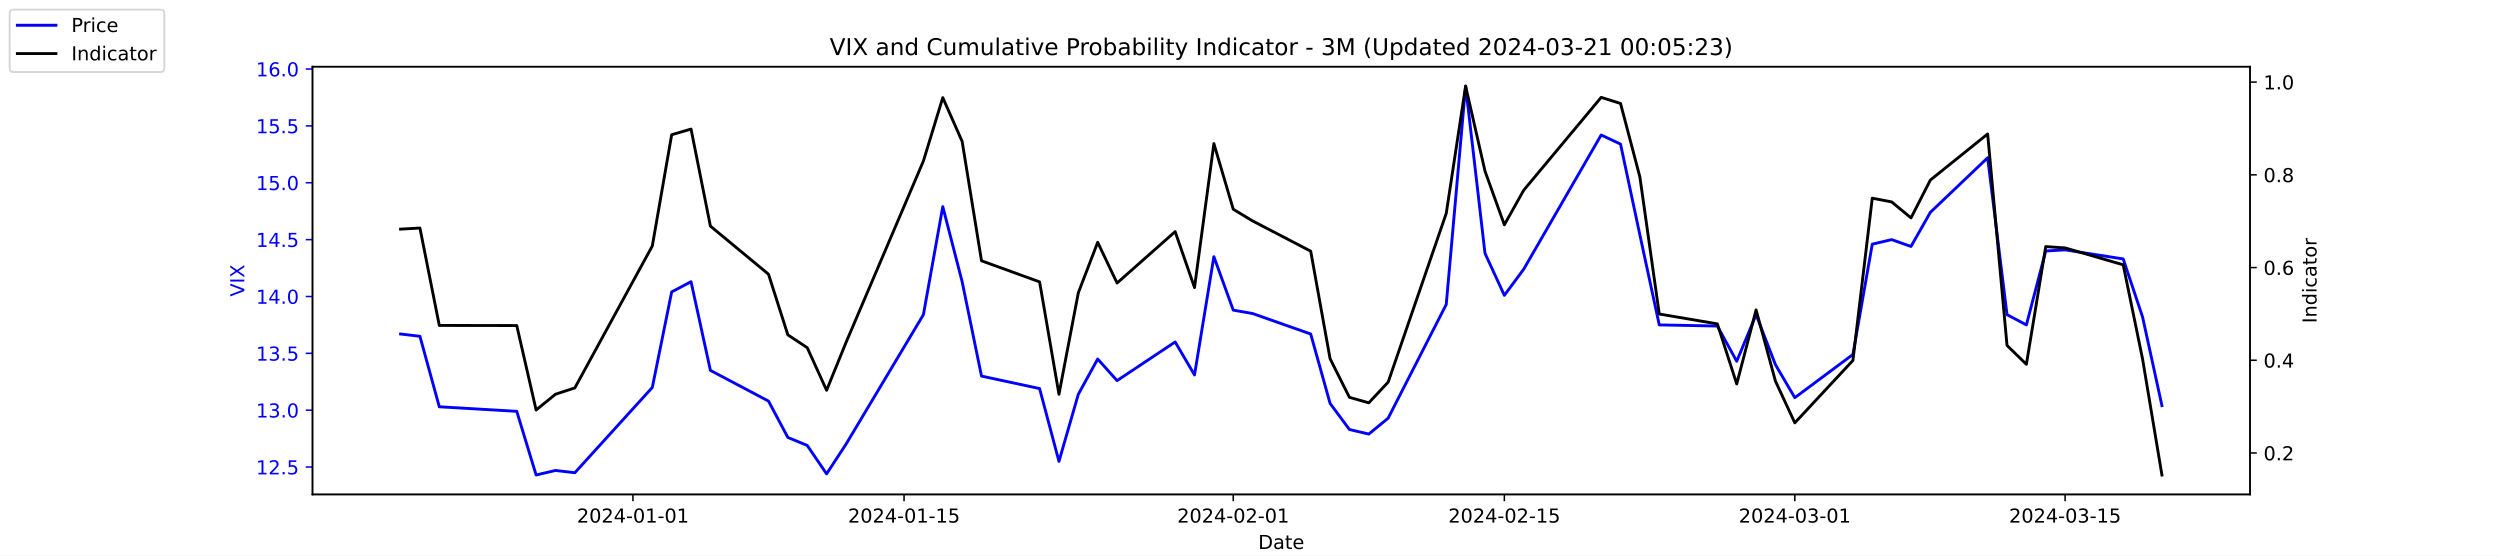
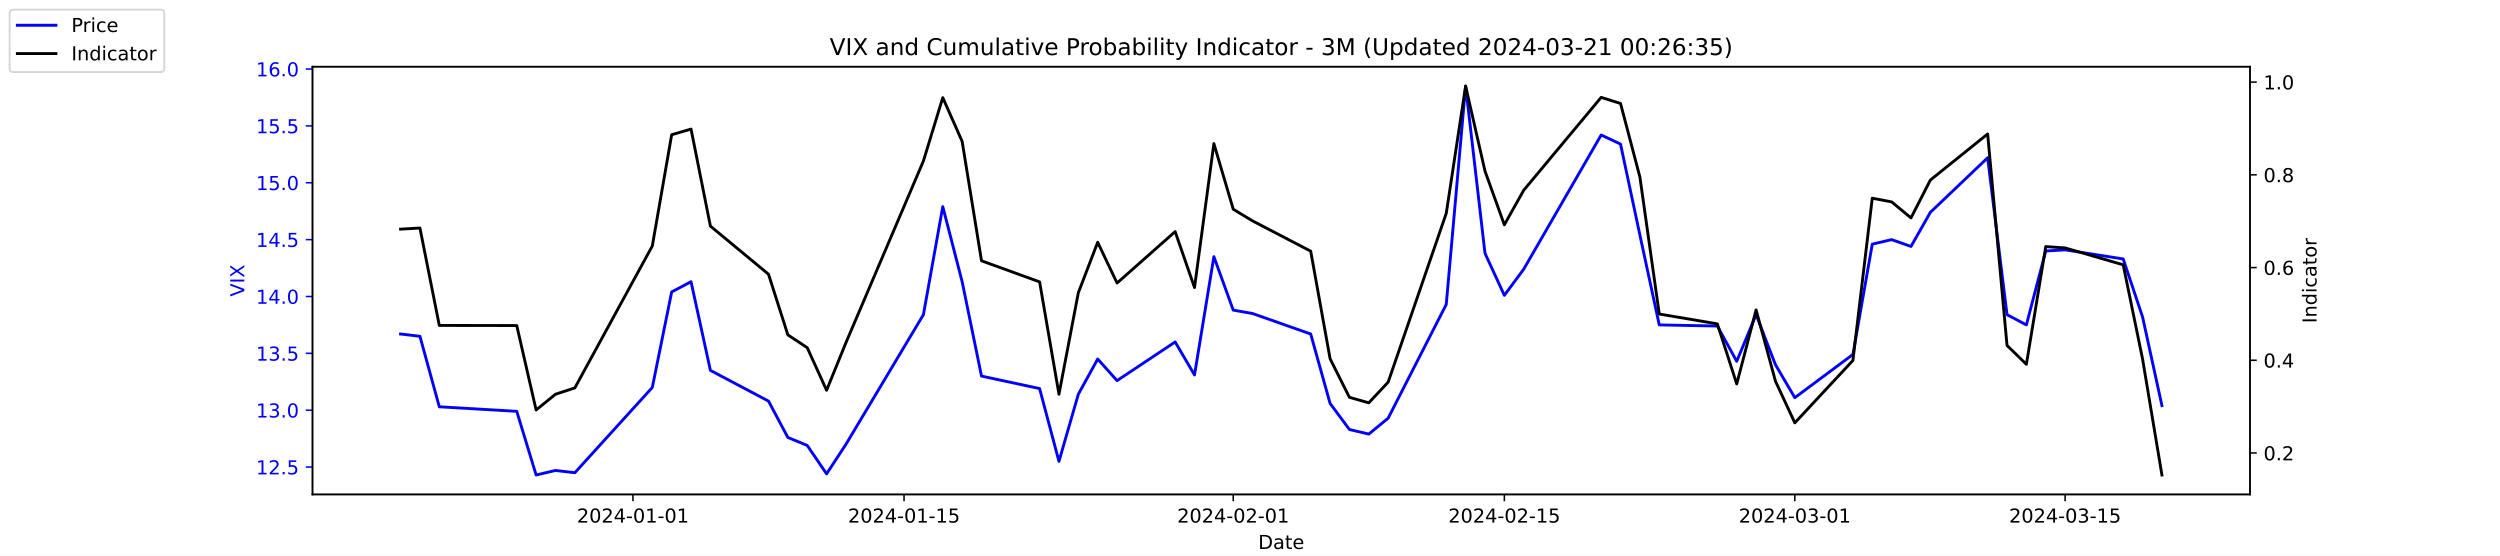
<svg xmlns="http://www.w3.org/2000/svg" xmlns:xlink="http://www.w3.org/1999/xlink" width="1296pt" height="288pt" viewBox="0 0 1296 288" version="1.1">
  <defs>
    <style type="text/css">*{stroke-linejoin: round; stroke-linecap: butt}</style>
  </defs>
  <g id="figure_1">
    <g id="patch_1">
      <path d="M 0 288  L 1296 288  L 1296 0  L 0 0  z " style="fill: #ffffff" />
    </g>
    <g id="axes_1">
      <g id="patch_2">
        <path d="M 162 256.32  L 1166.4 256.32  L 1166.4 34.56  L 162 34.56  z " style="fill: #ffffff" />
      </g>
      <g id="matplotlib.axis_1">
        <g id="xtick_1">
          <g id="line2d_1">
            <defs>
-               <path id="macb2a5cc80" d="M 0 0  L 0 3.5  " style="stroke: #000000; stroke-width: 0.8" />
+               <path id="m74425635a1" d="M 0 0  L 0 3.5  " style="stroke: #000000; stroke-width: 0.8" />
            </defs>
            <g>
-               <use xlink:href="#macb2a5cc80" x="328.117" y="256.32" style="stroke: #000000; stroke-width: 0.8" />
+               <use xlink:href="#m74425635a1" x="328.117" y="256.32" style="stroke: #000000; stroke-width: 0.8" />
            </g>
          </g>
          <g id="text_1">
            <g transform="translate(299.0595 270.9184) scale(0.1 -0.1)">
              <defs>
                <path id="DejaVuSans-32" d="M 1228 531  L 3431 531  L 3431 0  L 469 0  L 469 531  Q 828 903 1448 1529  Q 2069 2156 2228 2338  Q 2531 2678 2651 2914  Q 2772 3150 2772 3378  Q 2772 3750 2511 3984  Q 2250 4219 1831 4219  Q 1534 4219 1204 4116  Q 875 4013 500 3803  L 500 4441  Q 881 4594 1212 4672  Q 1544 4750 1819 4750  Q 2544 4750 2975 4387  Q 3406 4025 3406 3419  Q 3406 3131 3298 2873  Q 3191 2616 2906 2266  Q 2828 2175 2409 1742  Q 1991 1309 1228 531  z " transform="scale(0.015625)" />
                <path id="DejaVuSans-30" d="M 2034 4250  Q 1547 4250 1301 3770  Q 1056 3291 1056 2328  Q 1056 1369 1301 889  Q 1547 409 2034 409  Q 2525 409 2770 889  Q 3016 1369 3016 2328  Q 3016 3291 2770 3770  Q 2525 4250 2034 4250  z M 2034 4750  Q 2819 4750 3233 4129  Q 3647 3509 3647 2328  Q 3647 1150 3233 529  Q 2819 -91 2034 -91  Q 1250 -91 836 529  Q 422 1150 422 2328  Q 422 3509 836 4129  Q 1250 4750 2034 4750  z " transform="scale(0.015625)" />
                <path id="DejaVuSans-34" d="M 2419 4116  L 825 1625  L 2419 1625  L 2419 4116  z M 2253 4666  L 3047 4666  L 3047 1625  L 3713 1625  L 3713 1100  L 3047 1100  L 3047 0  L 2419 0  L 2419 1100  L 313 1100  L 313 1709  L 2253 4666  z " transform="scale(0.015625)" />
                <path id="DejaVuSans-2d" d="M 313 2009  L 1997 2009  L 1997 1497  L 313 1497  L 313 2009  z " transform="scale(0.015625)" />
                <path id="DejaVuSans-31" d="M 794 531  L 1825 531  L 1825 4091  L 703 3866  L 703 4441  L 1819 4666  L 2450 4666  L 2450 531  L 3481 531  L 3481 0  L 794 0  L 794 531  z " transform="scale(0.015625)" />
              </defs>
              <use xlink:href="#DejaVuSans-32" />
              <use xlink:href="#DejaVuSans-30" x="63.623" />
              <use xlink:href="#DejaVuSans-32" x="127.246" />
              <use xlink:href="#DejaVuSans-34" x="190.869" />
              <use xlink:href="#DejaVuSans-2d" x="254.492" />
              <use xlink:href="#DejaVuSans-30" x="290.576" />
              <use xlink:href="#DejaVuSans-31" x="354.199" />
              <use xlink:href="#DejaVuSans-2d" x="417.822" />
              <use xlink:href="#DejaVuSans-30" x="453.906" />
              <use xlink:href="#DejaVuSans-31" x="517.529" />
            </g>
          </g>
        </g>
        <g id="xtick_2">
          <g id="line2d_2">
            <g>
-               <use xlink:href="#macb2a5cc80" x="468.657" y="256.32" style="stroke: #000000; stroke-width: 0.8" />
+               <use xlink:href="#m74425635a1" x="468.657" y="256.32" style="stroke: #000000; stroke-width: 0.8" />
            </g>
          </g>
          <g id="text_2">
            <g transform="translate(439.5994 270.9184) scale(0.1 -0.1)">
              <defs>
                <path id="DejaVuSans-35" d="M 691 4666  L 3169 4666  L 3169 4134  L 1269 4134  L 1269 2991  Q 1406 3038 1543 3061  Q 1681 3084 1819 3084  Q 2600 3084 3056 2656  Q 3513 2228 3513 1497  Q 3513 744 3044 326  Q 2575 -91 1722 -91  Q 1428 -91 1123 -41  Q 819 9 494 109  L 494 744  Q 775 591 1075 516  Q 1375 441 1709 441  Q 2250 441 2565 725  Q 2881 1009 2881 1497  Q 2881 1984 2565 2268  Q 2250 2553 1709 2553  Q 1456 2553 1204 2497  Q 953 2441 691 2322  L 691 4666  z " transform="scale(0.015625)" />
              </defs>
              <use xlink:href="#DejaVuSans-32" />
              <use xlink:href="#DejaVuSans-30" x="63.623" />
              <use xlink:href="#DejaVuSans-32" x="127.246" />
              <use xlink:href="#DejaVuSans-34" x="190.869" />
              <use xlink:href="#DejaVuSans-2d" x="254.492" />
              <use xlink:href="#DejaVuSans-30" x="290.576" />
              <use xlink:href="#DejaVuSans-31" x="354.199" />
              <use xlink:href="#DejaVuSans-2d" x="417.822" />
              <use xlink:href="#DejaVuSans-31" x="453.906" />
              <use xlink:href="#DejaVuSans-35" x="517.529" />
            </g>
          </g>
        </g>
        <g id="xtick_3">
          <g id="line2d_3">
            <g>
-               <use xlink:href="#macb2a5cc80" x="639.313" y="256.32" style="stroke: #000000; stroke-width: 0.8" />
+               <use xlink:href="#m74425635a1" x="639.313" y="256.32" style="stroke: #000000; stroke-width: 0.8" />
            </g>
          </g>
          <g id="text_3">
            <g transform="translate(610.2549 270.9184) scale(0.1 -0.1)">
              <use xlink:href="#DejaVuSans-32" />
              <use xlink:href="#DejaVuSans-30" x="63.623" />
              <use xlink:href="#DejaVuSans-32" x="127.246" />
              <use xlink:href="#DejaVuSans-34" x="190.869" />
              <use xlink:href="#DejaVuSans-2d" x="254.492" />
              <use xlink:href="#DejaVuSans-30" x="290.576" />
              <use xlink:href="#DejaVuSans-32" x="354.199" />
              <use xlink:href="#DejaVuSans-2d" x="417.822" />
              <use xlink:href="#DejaVuSans-30" x="453.906" />
              <use xlink:href="#DejaVuSans-31" x="517.529" />
            </g>
          </g>
        </g>
        <g id="xtick_4">
          <g id="line2d_4">
            <g>
-               <use xlink:href="#macb2a5cc80" x="779.853" y="256.32" style="stroke: #000000; stroke-width: 0.8" />
+               <use xlink:href="#m74425635a1" x="779.853" y="256.32" style="stroke: #000000; stroke-width: 0.8" />
            </g>
          </g>
          <g id="text_4">
            <g transform="translate(750.7948 270.9184) scale(0.1 -0.1)">
              <use xlink:href="#DejaVuSans-32" />
              <use xlink:href="#DejaVuSans-30" x="63.623" />
              <use xlink:href="#DejaVuSans-32" x="127.246" />
              <use xlink:href="#DejaVuSans-34" x="190.869" />
              <use xlink:href="#DejaVuSans-2d" x="254.492" />
              <use xlink:href="#DejaVuSans-30" x="290.576" />
              <use xlink:href="#DejaVuSans-32" x="354.199" />
              <use xlink:href="#DejaVuSans-2d" x="417.822" />
              <use xlink:href="#DejaVuSans-31" x="453.906" />
              <use xlink:href="#DejaVuSans-35" x="517.529" />
            </g>
          </g>
        </g>
        <g id="xtick_5">
          <g id="line2d_5">
            <g>
-               <use xlink:href="#macb2a5cc80" x="930.431" y="256.32" style="stroke: #000000; stroke-width: 0.8" />
+               <use xlink:href="#m74425635a1" x="930.431" y="256.32" style="stroke: #000000; stroke-width: 0.8" />
            </g>
          </g>
          <g id="text_5">
            <g transform="translate(901.3732 270.9184) scale(0.1 -0.1)">
              <defs>
                <path id="DejaVuSans-33" d="M 2597 2516  Q 3050 2419 3304 2112  Q 3559 1806 3559 1356  Q 3559 666 3084 287  Q 2609 -91 1734 -91  Q 1441 -91 1130 -33  Q 819 25 488 141  L 488 750  Q 750 597 1062 519  Q 1375 441 1716 441  Q 2309 441 2620 675  Q 2931 909 2931 1356  Q 2931 1769 2642 2001  Q 2353 2234 1838 2234  L 1294 2234  L 1294 2753  L 1863 2753  Q 2328 2753 2575 2939  Q 2822 3125 2822 3475  Q 2822 3834 2567 4026  Q 2313 4219 1838 4219  Q 1578 4219 1281 4162  Q 984 4106 628 3988  L 628 4550  Q 988 4650 1302 4700  Q 1616 4750 1894 4750  Q 2613 4750 3031 4423  Q 3450 4097 3450 3541  Q 3450 3153 3228 2886  Q 3006 2619 2597 2516  z " transform="scale(0.015625)" />
              </defs>
              <use xlink:href="#DejaVuSans-32" />
              <use xlink:href="#DejaVuSans-30" x="63.623" />
              <use xlink:href="#DejaVuSans-32" x="127.246" />
              <use xlink:href="#DejaVuSans-34" x="190.869" />
              <use xlink:href="#DejaVuSans-2d" x="254.492" />
              <use xlink:href="#DejaVuSans-30" x="290.576" />
              <use xlink:href="#DejaVuSans-33" x="354.199" />
              <use xlink:href="#DejaVuSans-2d" x="417.822" />
              <use xlink:href="#DejaVuSans-30" x="453.906" />
              <use xlink:href="#DejaVuSans-31" x="517.529" />
            </g>
          </g>
        </g>
        <g id="xtick_6">
          <g id="line2d_6">
            <g>
-               <use xlink:href="#macb2a5cc80" x="1070.553" y="256.32" style="stroke: #000000; stroke-width: 0.8" />
+               <use xlink:href="#m74425635a1" x="1070.553" y="256.32" style="stroke: #000000; stroke-width: 0.8" />
            </g>
          </g>
          <g id="text_6">
            <g transform="translate(1041.495 270.9184) scale(0.1 -0.1)">
              <use xlink:href="#DejaVuSans-32" />
              <use xlink:href="#DejaVuSans-30" x="63.623" />
              <use xlink:href="#DejaVuSans-32" x="127.246" />
              <use xlink:href="#DejaVuSans-34" x="190.869" />
              <use xlink:href="#DejaVuSans-2d" x="254.492" />
              <use xlink:href="#DejaVuSans-30" x="290.576" />
              <use xlink:href="#DejaVuSans-33" x="354.199" />
              <use xlink:href="#DejaVuSans-2d" x="417.822" />
              <use xlink:href="#DejaVuSans-31" x="453.906" />
              <use xlink:href="#DejaVuSans-35" x="517.529" />
            </g>
          </g>
        </g>
        <g id="text_7">
          <g transform="translate(652.2492 284.5966) scale(0.1 -0.1)">
            <defs>
              <path id="DejaVuSans-44" d="M 1259 4147  L 1259 519  L 2022 519  Q 2988 519 3436 956  Q 3884 1394 3884 2338  Q 3884 3275 3436 3711  Q 2988 4147 2022 4147  L 1259 4147  z M 628 4666  L 1925 4666  Q 3281 4666 3915 4102  Q 4550 3538 4550 2338  Q 4550 1131 3912 565  Q 3275 0 1925 0  L 628 0  L 628 4666  z " transform="scale(0.015625)" />
              <path id="DejaVuSans-61" d="M 2194 1759  Q 1497 1759 1228 1600  Q 959 1441 959 1056  Q 959 750 1161 570  Q 1363 391 1709 391  Q 2188 391 2477 730  Q 2766 1069 2766 1631  L 2766 1759  L 2194 1759  z M 3341 1997  L 3341 0  L 2766 0  L 2766 531  Q 2569 213 2275 61  Q 1981 -91 1556 -91  Q 1019 -91 701 211  Q 384 513 384 1019  Q 384 1609 779 1909  Q 1175 2209 1959 2209  L 2766 2209  L 2766 2266  Q 2766 2663 2505 2880  Q 2244 3097 1772 3097  Q 1472 3097 1187 3025  Q 903 2953 641 2809  L 641 3341  Q 956 3463 1253 3523  Q 1550 3584 1831 3584  Q 2591 3584 2966 3190  Q 3341 2797 3341 1997  z " transform="scale(0.015625)" />
              <path id="DejaVuSans-74" d="M 1172 4494  L 1172 3500  L 2356 3500  L 2356 3053  L 1172 3053  L 1172 1153  Q 1172 725 1289 603  Q 1406 481 1766 481  L 2356 481  L 2356 0  L 1766 0  Q 1100 0 847 248  Q 594 497 594 1153  L 594 3053  L 172 3053  L 172 3500  L 594 3500  L 594 4494  L 1172 4494  z " transform="scale(0.015625)" />
              <path id="DejaVuSans-65" d="M 3597 1894  L 3597 1613  L 953 1613  Q 991 1019 1311 708  Q 1631 397 2203 397  Q 2534 397 2845 478  Q 3156 559 3463 722  L 3463 178  Q 3153 47 2828 -22  Q 2503 -91 2169 -91  Q 1331 -91 842 396  Q 353 884 353 1716  Q 353 2575 817 3079  Q 1281 3584 2069 3584  Q 2775 3584 3186 3129  Q 3597 2675 3597 1894  z M 3022 2063  Q 3016 2534 2758 2815  Q 2500 3097 2075 3097  Q 1594 3097 1305 2825  Q 1016 2553 972 2059  L 3022 2063  z " transform="scale(0.015625)" />
            </defs>
            <use xlink:href="#DejaVuSans-44" />
            <use xlink:href="#DejaVuSans-61" x="77.002" />
            <use xlink:href="#DejaVuSans-74" x="138.281" />
            <use xlink:href="#DejaVuSans-65" x="177.49" />
          </g>
        </g>
      </g>
      <g id="matplotlib.axis_2">
        <g id="ytick_1">
          <g id="line2d_7">
            <defs>
-               <path id="m3186cf79dd" d="M 0 0  L -3.5 0  " style="stroke: #0000ff; stroke-width: 0.8" />
+               <path id="m343c10c26c" d="M 0 0  L -3.5 0  " style="stroke: #0000ff; stroke-width: 0.8" />
            </defs>
            <g>
-               <use xlink:href="#m3186cf79dd" x="162" y="242.114" style="fill: #0000ff; stroke: #0000ff; stroke-width: 0.8" />
+               <use xlink:href="#m343c10c26c" x="162" y="242.114" style="fill: #0000ff; stroke: #0000ff; stroke-width: 0.8" />
            </g>
          </g>
          <g id="text_8">
            <g style="fill: #0000ff" transform="translate(132.7344 245.9129) scale(0.1 -0.1)">
              <defs>
                <path id="DejaVuSans-2e" d="M 684 794  L 1344 794  L 1344 0  L 684 0  L 684 794  z " transform="scale(0.015625)" />
              </defs>
              <use xlink:href="#DejaVuSans-31" />
              <use xlink:href="#DejaVuSans-32" x="63.623" />
              <use xlink:href="#DejaVuSans-2e" x="127.246" />
              <use xlink:href="#DejaVuSans-35" x="159.033" />
            </g>
          </g>
        </g>
        <g id="ytick_2">
          <g id="line2d_8">
            <g>
-               <use xlink:href="#m3186cf79dd" x="162" y="212.64" style="fill: #0000ff; stroke: #0000ff; stroke-width: 0.8" />
+               <use xlink:href="#m343c10c26c" x="162" y="212.64" style="fill: #0000ff; stroke: #0000ff; stroke-width: 0.8" />
            </g>
          </g>
          <g id="text_9">
            <g style="fill: #0000ff" transform="translate(132.7344 216.4392) scale(0.1 -0.1)">
              <use xlink:href="#DejaVuSans-31" />
              <use xlink:href="#DejaVuSans-33" x="63.623" />
              <use xlink:href="#DejaVuSans-2e" x="127.246" />
              <use xlink:href="#DejaVuSans-30" x="159.033" />
            </g>
          </g>
        </g>
        <g id="ytick_3">
          <g id="line2d_9">
            <g>
-               <use xlink:href="#m3186cf79dd" x="162" y="183.166" style="fill: #0000ff; stroke: #0000ff; stroke-width: 0.8" />
+               <use xlink:href="#m343c10c26c" x="162" y="183.166" style="fill: #0000ff; stroke: #0000ff; stroke-width: 0.8" />
            </g>
          </g>
          <g id="text_10">
            <g style="fill: #0000ff" transform="translate(132.7344 186.9656) scale(0.1 -0.1)">
              <use xlink:href="#DejaVuSans-31" />
              <use xlink:href="#DejaVuSans-33" x="63.623" />
              <use xlink:href="#DejaVuSans-2e" x="127.246" />
              <use xlink:href="#DejaVuSans-35" x="159.033" />
            </g>
          </g>
        </g>
        <g id="ytick_4">
          <g id="line2d_10">
            <g>
-               <use xlink:href="#m3186cf79dd" x="162" y="153.693" style="fill: #0000ff; stroke: #0000ff; stroke-width: 0.8" />
+               <use xlink:href="#m343c10c26c" x="162" y="153.693" style="fill: #0000ff; stroke: #0000ff; stroke-width: 0.8" />
            </g>
          </g>
          <g id="text_11">
            <g style="fill: #0000ff" transform="translate(132.7344 157.4919) scale(0.1 -0.1)">
              <use xlink:href="#DejaVuSans-31" />
              <use xlink:href="#DejaVuSans-34" x="63.623" />
              <use xlink:href="#DejaVuSans-2e" x="127.246" />
              <use xlink:href="#DejaVuSans-30" x="159.033" />
            </g>
          </g>
        </g>
        <g id="ytick_5">
          <g id="line2d_11">
            <g>
-               <use xlink:href="#m3186cf79dd" x="162" y="124.219" style="fill: #0000ff; stroke: #0000ff; stroke-width: 0.8" />
+               <use xlink:href="#m343c10c26c" x="162" y="124.219" style="fill: #0000ff; stroke: #0000ff; stroke-width: 0.8" />
            </g>
          </g>
          <g id="text_12">
            <g style="fill: #0000ff" transform="translate(132.7344 128.0182) scale(0.1 -0.1)">
              <use xlink:href="#DejaVuSans-31" />
              <use xlink:href="#DejaVuSans-34" x="63.623" />
              <use xlink:href="#DejaVuSans-2e" x="127.246" />
              <use xlink:href="#DejaVuSans-35" x="159.033" />
            </g>
          </g>
        </g>
        <g id="ytick_6">
          <g id="line2d_12">
            <g>
-               <use xlink:href="#m3186cf79dd" x="162" y="94.745" style="fill: #0000ff; stroke: #0000ff; stroke-width: 0.8" />
+               <use xlink:href="#m343c10c26c" x="162" y="94.745" style="fill: #0000ff; stroke: #0000ff; stroke-width: 0.8" />
            </g>
          </g>
          <g id="text_13">
            <g style="fill: #0000ff" transform="translate(132.7344 98.5445) scale(0.1 -0.1)">
              <use xlink:href="#DejaVuSans-31" />
              <use xlink:href="#DejaVuSans-35" x="63.623" />
              <use xlink:href="#DejaVuSans-2e" x="127.246" />
              <use xlink:href="#DejaVuSans-30" x="159.033" />
            </g>
          </g>
        </g>
        <g id="ytick_7">
          <g id="line2d_13">
            <g>
-               <use xlink:href="#m3186cf79dd" x="162" y="65.272" style="fill: #0000ff; stroke: #0000ff; stroke-width: 0.8" />
+               <use xlink:href="#m343c10c26c" x="162" y="65.272" style="fill: #0000ff; stroke: #0000ff; stroke-width: 0.8" />
            </g>
          </g>
          <g id="text_14">
            <g style="fill: #0000ff" transform="translate(132.7344 69.07082) scale(0.1 -0.1)">
              <use xlink:href="#DejaVuSans-31" />
              <use xlink:href="#DejaVuSans-35" x="63.623" />
              <use xlink:href="#DejaVuSans-2e" x="127.246" />
              <use xlink:href="#DejaVuSans-35" x="159.033" />
            </g>
          </g>
        </g>
        <g id="ytick_8">
          <g id="line2d_14">
            <g>
-               <use xlink:href="#m3186cf79dd" x="162" y="35.798" style="fill: #0000ff; stroke: #0000ff; stroke-width: 0.8" />
+               <use xlink:href="#m343c10c26c" x="162" y="35.798" style="fill: #0000ff; stroke: #0000ff; stroke-width: 0.8" />
            </g>
          </g>
          <g id="text_15">
            <g style="fill: #0000ff" transform="translate(132.7344 39.59714) scale(0.1 -0.1)">
              <defs>
                <path id="DejaVuSans-36" d="M 2113 2584  Q 1688 2584 1439 2293  Q 1191 2003 1191 1497  Q 1191 994 1439 701  Q 1688 409 2113 409  Q 2538 409 2786 701  Q 3034 994 3034 1497  Q 3034 2003 2786 2293  Q 2538 2584 2113 2584  z M 3366 4563  L 3366 3988  Q 3128 4100 2886 4159  Q 2644 4219 2406 4219  Q 1781 4219 1451 3797  Q 1122 3375 1075 2522  Q 1259 2794 1537 2939  Q 1816 3084 2150 3084  Q 2853 3084 3261 2657  Q 3669 2231 3669 1497  Q 3669 778 3244 343  Q 2819 -91 2113 -91  Q 1303 -91 875 529  Q 447 1150 447 2328  Q 447 3434 972 4092  Q 1497 4750 2381 4750  Q 2619 4750 2861 4703  Q 3103 4656 3366 4563  z " transform="scale(0.015625)" />
              </defs>
              <use xlink:href="#DejaVuSans-31" />
              <use xlink:href="#DejaVuSans-36" x="63.623" />
              <use xlink:href="#DejaVuSans-2e" x="127.246" />
              <use xlink:href="#DejaVuSans-30" x="159.033" />
            </g>
          </g>
        </g>
        <g id="text_16">
          <g style="fill: #0000ff" transform="translate(126.6547 153.7603) rotate(-90) scale(0.1 -0.1)">
            <defs>
              <path id="DejaVuSans-56" d="M 1831 0  L 50 4666  L 709 4666  L 2188 738  L 3669 4666  L 4325 4666  L 2547 0  L 1831 0  z " transform="scale(0.015625)" />
              <path id="DejaVuSans-49" d="M 628 4666  L 1259 4666  L 1259 0  L 628 0  L 628 4666  z " transform="scale(0.015625)" />
              <path id="DejaVuSans-58" d="M 403 4666  L 1081 4666  L 2241 2931  L 3406 4666  L 4084 4666  L 2584 2425  L 4184 0  L 3506 0  L 2194 1984  L 872 0  L 191 0  L 1856 2491  L 403 4666  z " transform="scale(0.015625)" />
            </defs>
            <use xlink:href="#DejaVuSans-56" />
            <use xlink:href="#DejaVuSans-49" x="68.408" />
            <use xlink:href="#DejaVuSans-58" x="97.9" />
          </g>
        </g>
      </g>
      <g id="line2d_15">
-         <path d="M 207.655 173.145  L 217.693 174.324  L 227.732 210.872  L 267.886 213.23  L 277.924 246.24  L 287.963 243.882  L 298.002 245.061  L 338.156 200.851  L 348.194 151.335  L 358.233 146.029  L 368.272 192.008  L 398.387 207.924  L 408.426 226.787  L 418.464 230.914  L 428.503 245.651  L 438.541 230.324  L 478.696 163.124  L 488.734 107.124  L 498.773 146.029  L 508.811 194.956  L 538.927 201.44  L 548.966 239.166  L 559.004 204.387  L 569.043 186.114  L 579.081 197.314  L 609.197 177.272  L 619.236 194.366  L 629.274 133.061  L 639.313 160.766  L 649.351 162.535  L 679.467 173.145  L 689.506 209.103  L 699.544 222.661  L 709.583 225.019  L 719.621 216.766  L 749.737 157.819  L 759.775 44.64  L 769.814 131.293  L 779.853 153.103  L 789.891 139.545  L 830.045 69.987  L 840.084 74.703  L 850.123 121.861  L 860.161 168.429  L 890.277 169.019  L 900.315 187.293  L 910.354 163.124  L 920.392 189.061  L 930.431 206.156  L 960.547 183.756  L 970.585 126.577  L 980.624 124.219  L 990.662 127.756  L 1000.701 110.072  L 1030.398 81.777  L 1040.437 163.124  L 1050.476 168.429  L 1060.514 130.114  L 1070.553 129.524  L 1100.668 134.24  L 1110.707 164.303  L 1120.745 210.282  " clip-path="url(#pf3ead4b9cd)" style="fill: none; stroke: #0000ff; stroke-width: 1.5; stroke-linecap: square" />
+         <path d="M 207.655 173.145  L 217.693 174.324  L 227.732 210.872  L 267.886 213.23  L 277.924 246.24  L 287.963 243.882  L 298.002 245.061  L 338.156 200.851  L 348.194 151.335  L 358.233 146.029  L 368.272 192.008  L 398.387 207.924  L 408.426 226.787  L 418.464 230.914  L 428.503 245.651  L 438.541 230.324  L 478.696 163.124  L 488.734 107.124  L 498.773 146.029  L 508.811 194.956  L 538.927 201.44  L 548.966 239.166  L 559.004 204.387  L 569.043 186.114  L 579.081 197.314  L 609.197 177.272  L 619.236 194.366  L 629.274 133.061  L 639.313 160.766  L 649.351 162.535  L 679.467 173.145  L 689.506 209.103  L 699.544 222.661  L 709.583 225.019  L 719.621 216.766  L 749.737 157.819  L 759.775 44.64  L 769.814 131.293  L 779.853 153.103  L 789.891 139.545  L 830.045 69.987  L 840.084 74.703  L 850.123 121.861  L 860.161 168.429  L 890.277 169.019  L 900.315 187.293  L 910.354 163.124  L 920.392 189.061  L 930.431 206.156  L 960.547 183.756  L 970.585 126.577  L 980.624 124.219  L 990.662 127.756  L 1000.701 110.072  L 1030.398 81.777  L 1040.437 163.124  L 1050.476 168.429  L 1060.514 130.114  L 1070.553 129.524  L 1100.668 134.24  L 1110.707 164.303  L 1120.745 210.282  " clip-path="url(#pe64ebd6e60)" style="fill: none; stroke: #0000ff; stroke-width: 1.5; stroke-linecap: square" />
      </g>
      <g id="patch_3">
        <path d="M 162 256.32  L 162 34.56  " style="fill: none; stroke: #000000; stroke-width: 0.8; stroke-linejoin: miter; stroke-linecap: square" />
      </g>
      <g id="patch_4">
        <path d="M 1166.4 256.32  L 1166.4 34.56  " style="fill: none; stroke: #000000; stroke-width: 0.8; stroke-linejoin: miter; stroke-linecap: square" />
      </g>
      <g id="patch_5">
        <path d="M 162 256.32  L 1166.4 256.32  " style="fill: none; stroke: #000000; stroke-width: 0.8; stroke-linejoin: miter; stroke-linecap: square" />
      </g>
      <g id="patch_6">
        <path d="M 162 34.56  L 1166.4 34.56  " style="fill: none; stroke: #000000; stroke-width: 0.8; stroke-linejoin: miter; stroke-linecap: square" />
      </g>
    </g>
    <g id="axes_2">
      <g id="matplotlib.axis_3">
        <g id="ytick_9">
          <g id="line2d_16">
            <defs>
-               <path id="mb495ecbe1f" d="M 0 0  L 3.5 0  " style="stroke: #000000; stroke-width: 0.8" />
+               <path id="mdc63e84e61" d="M 0 0  L 3.5 0  " style="stroke: #000000; stroke-width: 0.8" />
            </defs>
            <g>
-               <use xlink:href="#mb495ecbe1f" x="1166.4" y="234.83" style="stroke: #000000; stroke-width: 0.8" />
+               <use xlink:href="#mdc63e84e61" x="1166.4" y="234.83" style="stroke: #000000; stroke-width: 0.8" />
            </g>
          </g>
          <g id="text_17">
            <g transform="translate(1173.4 238.6289) scale(0.1 -0.1)">
              <use xlink:href="#DejaVuSans-30" />
              <use xlink:href="#DejaVuSans-2e" x="63.623" />
              <use xlink:href="#DejaVuSans-32" x="95.41" />
            </g>
          </g>
        </g>
        <g id="ytick_10">
          <g id="line2d_17">
            <g>
-               <use xlink:href="#mb495ecbe1f" x="1166.4" y="186.763" style="stroke: #000000; stroke-width: 0.8" />
+               <use xlink:href="#mdc63e84e61" x="1166.4" y="186.763" style="stroke: #000000; stroke-width: 0.8" />
            </g>
          </g>
          <g id="text_18">
            <g transform="translate(1173.4 190.5618) scale(0.1 -0.1)">
              <use xlink:href="#DejaVuSans-30" />
              <use xlink:href="#DejaVuSans-2e" x="63.623" />
              <use xlink:href="#DejaVuSans-34" x="95.41" />
            </g>
          </g>
        </g>
        <g id="ytick_11">
          <g id="line2d_18">
            <g>
-               <use xlink:href="#mb495ecbe1f" x="1166.4" y="138.695" style="stroke: #000000; stroke-width: 0.8" />
+               <use xlink:href="#mdc63e84e61" x="1166.4" y="138.695" style="stroke: #000000; stroke-width: 0.8" />
            </g>
          </g>
          <g id="text_19">
            <g transform="translate(1173.4 142.4947) scale(0.1 -0.1)">
              <use xlink:href="#DejaVuSans-30" />
              <use xlink:href="#DejaVuSans-2e" x="63.623" />
              <use xlink:href="#DejaVuSans-36" x="95.41" />
            </g>
          </g>
        </g>
        <g id="ytick_12">
          <g id="line2d_19">
            <g>
-               <use xlink:href="#mb495ecbe1f" x="1166.4" y="90.628" style="stroke: #000000; stroke-width: 0.8" />
+               <use xlink:href="#mdc63e84e61" x="1166.4" y="90.628" style="stroke: #000000; stroke-width: 0.8" />
            </g>
          </g>
          <g id="text_20">
            <g transform="translate(1173.4 94.42763) scale(0.1 -0.1)">
              <defs>
                <path id="DejaVuSans-38" d="M 2034 2216  Q 1584 2216 1326 1975  Q 1069 1734 1069 1313  Q 1069 891 1326 650  Q 1584 409 2034 409  Q 2484 409 2743 651  Q 3003 894 3003 1313  Q 3003 1734 2745 1975  Q 2488 2216 2034 2216  z M 1403 2484  Q 997 2584 770 2862  Q 544 3141 544 3541  Q 544 4100 942 4425  Q 1341 4750 2034 4750  Q 2731 4750 3128 4425  Q 3525 4100 3525 3541  Q 3525 3141 3298 2862  Q 3072 2584 2669 2484  Q 3125 2378 3379 2068  Q 3634 1759 3634 1313  Q 3634 634 3220 271  Q 2806 -91 2034 -91  Q 1263 -91 848 271  Q 434 634 434 1313  Q 434 1759 690 2068  Q 947 2378 1403 2484  z M 1172 3481  Q 1172 3119 1398 2916  Q 1625 2713 2034 2713  Q 2441 2713 2670 2916  Q 2900 3119 2900 3481  Q 2900 3844 2670 4047  Q 2441 4250 2034 4250  Q 1625 4250 1398 4047  Q 1172 3844 1172 3481  z " transform="scale(0.015625)" />
              </defs>
              <use xlink:href="#DejaVuSans-30" />
              <use xlink:href="#DejaVuSans-2e" x="63.623" />
              <use xlink:href="#DejaVuSans-38" x="95.41" />
            </g>
          </g>
        </g>
        <g id="ytick_13">
          <g id="line2d_20">
            <g>
-               <use xlink:href="#mb495ecbe1f" x="1166.4" y="42.561" style="stroke: #000000; stroke-width: 0.8" />
+               <use xlink:href="#mdc63e84e61" x="1166.4" y="42.561" style="stroke: #000000; stroke-width: 0.8" />
            </g>
          </g>
          <g id="text_21">
            <g transform="translate(1173.4 46.36054) scale(0.1 -0.1)">
              <use xlink:href="#DejaVuSans-31" />
              <use xlink:href="#DejaVuSans-2e" x="63.623" />
              <use xlink:href="#DejaVuSans-30" x="95.41" />
            </g>
          </g>
        </g>
        <g id="text_22">
          <g transform="translate(1200.902 167.5353) rotate(-90) scale(0.1 -0.1)">
            <defs>
              <path id="DejaVuSans-6e" d="M 3513 2113  L 3513 0  L 2938 0  L 2938 2094  Q 2938 2591 2744 2837  Q 2550 3084 2163 3084  Q 1697 3084 1428 2787  Q 1159 2491 1159 1978  L 1159 0  L 581 0  L 581 3500  L 1159 3500  L 1159 2956  Q 1366 3272 1645 3428  Q 1925 3584 2291 3584  Q 2894 3584 3203 3211  Q 3513 2838 3513 2113  z " transform="scale(0.015625)" />
              <path id="DejaVuSans-64" d="M 2906 2969  L 2906 4863  L 3481 4863  L 3481 0  L 2906 0  L 2906 525  Q 2725 213 2448 61  Q 2172 -91 1784 -91  Q 1150 -91 751 415  Q 353 922 353 1747  Q 353 2572 751 3078  Q 1150 3584 1784 3584  Q 2172 3584 2448 3432  Q 2725 3281 2906 2969  z M 947 1747  Q 947 1113 1208 752  Q 1469 391 1925 391  Q 2381 391 2643 752  Q 2906 1113 2906 1747  Q 2906 2381 2643 2742  Q 2381 3103 1925 3103  Q 1469 3103 1208 2742  Q 947 2381 947 1747  z " transform="scale(0.015625)" />
              <path id="DejaVuSans-69" d="M 603 3500  L 1178 3500  L 1178 0  L 603 0  L 603 3500  z M 603 4863  L 1178 4863  L 1178 4134  L 603 4134  L 603 4863  z " transform="scale(0.015625)" />
              <path id="DejaVuSans-63" d="M 3122 3366  L 3122 2828  Q 2878 2963 2633 3030  Q 2388 3097 2138 3097  Q 1578 3097 1268 2742  Q 959 2388 959 1747  Q 959 1106 1268 751  Q 1578 397 2138 397  Q 2388 397 2633 464  Q 2878 531 3122 666  L 3122 134  Q 2881 22 2623 -34  Q 2366 -91 2075 -91  Q 1284 -91 818 406  Q 353 903 353 1747  Q 353 2603 823 3093  Q 1294 3584 2113 3584  Q 2378 3584 2631 3529  Q 2884 3475 3122 3366  z " transform="scale(0.015625)" />
              <path id="DejaVuSans-6f" d="M 1959 3097  Q 1497 3097 1228 2736  Q 959 2375 959 1747  Q 959 1119 1226 758  Q 1494 397 1959 397  Q 2419 397 2687 759  Q 2956 1122 2956 1747  Q 2956 2369 2687 2733  Q 2419 3097 1959 3097  z M 1959 3584  Q 2709 3584 3137 3096  Q 3566 2609 3566 1747  Q 3566 888 3137 398  Q 2709 -91 1959 -91  Q 1206 -91 779 398  Q 353 888 353 1747  Q 353 2609 779 3096  Q 1206 3584 1959 3584  z " transform="scale(0.015625)" />
              <path id="DejaVuSans-72" d="M 2631 2963  Q 2534 3019 2420 3045  Q 2306 3072 2169 3072  Q 1681 3072 1420 2755  Q 1159 2438 1159 1844  L 1159 0  L 581 0  L 581 3500  L 1159 3500  L 1159 2956  Q 1341 3275 1631 3429  Q 1922 3584 2338 3584  Q 2397 3584 2469 3576  Q 2541 3569 2628 3553  L 2631 2963  z " transform="scale(0.015625)" />
            </defs>
            <use xlink:href="#DejaVuSans-49" />
            <use xlink:href="#DejaVuSans-6e" x="29.492" />
            <use xlink:href="#DejaVuSans-64" x="92.871" />
            <use xlink:href="#DejaVuSans-69" x="156.348" />
            <use xlink:href="#DejaVuSans-63" x="184.131" />
            <use xlink:href="#DejaVuSans-61" x="239.111" />
            <use xlink:href="#DejaVuSans-74" x="300.391" />
            <use xlink:href="#DejaVuSans-6f" x="339.6" />
            <use xlink:href="#DejaVuSans-72" x="400.781" />
          </g>
        </g>
      </g>
      <g id="line2d_21">
-         <path d="M 207.655 118.785  L 217.693 118.215  L 227.732 168.702  L 267.886 168.766  L 277.924 212.536  L 287.963 204.375  L 298.002 201.083  L 338.156 127.51  L 348.194 69.845  L 358.233 66.915  L 368.272 117.222  L 398.387 142.148  L 408.426 173.603  L 418.464 180.24  L 428.503 202.315  L 438.541 177.626  L 478.696 83.469  L 488.734 50.619  L 498.773 73.302  L 508.811 135.186  L 538.927 146.13  L 548.966 204.375  L 559.004 151.759  L 569.043 125.612  L 579.081 146.728  L 609.197 120.074  L 619.236 149.064  L 629.274 74.439  L 639.313 108.474  L 649.351 114.528  L 679.467 130.205  L 689.506 185.929  L 699.544 205.987  L 709.583 208.829  L 719.621 198.097  L 749.737 110.6  L 759.775 44.64  L 769.814 88.676  L 779.853 116.542  L 789.891 98.609  L 830.045 50.476  L 840.084 53.639  L 850.123 91.778  L 860.161 162.793  L 890.277 167.904  L 900.315 199.048  L 910.354 160.653  L 920.392 197.591  L 930.431 219.207  L 960.547 186.854  L 970.585 102.734  L 980.624 104.66  L 990.662 112.95  L 1000.701 93.339  L 1030.398 69.447  L 1040.437 179.076  L 1050.476 188.86  L 1060.514 127.838  L 1070.553 128.524  L 1100.668 137.275  L 1110.707 186.111  L 1120.745 246.24  " clip-path="url(#pf3ead4b9cd)" style="fill: none; stroke: #000000; stroke-width: 1.5; stroke-linecap: square" />
+         <path d="M 207.655 118.785  L 217.693 118.215  L 227.732 168.702  L 267.886 168.766  L 277.924 212.536  L 287.963 204.375  L 298.002 201.083  L 338.156 127.51  L 348.194 69.845  L 358.233 66.915  L 368.272 117.222  L 398.387 142.148  L 408.426 173.603  L 418.464 180.24  L 428.503 202.315  L 438.541 177.626  L 478.696 83.469  L 488.734 50.619  L 498.773 73.302  L 508.811 135.186  L 538.927 146.13  L 548.966 204.375  L 559.004 151.759  L 569.043 125.612  L 579.081 146.728  L 609.197 120.074  L 619.236 149.064  L 629.274 74.439  L 639.313 108.474  L 649.351 114.528  L 679.467 130.205  L 689.506 185.929  L 699.544 205.987  L 709.583 208.829  L 719.621 198.097  L 749.737 110.6  L 759.775 44.64  L 769.814 88.676  L 779.853 116.542  L 789.891 98.609  L 830.045 50.476  L 840.084 53.639  L 850.123 91.778  L 860.161 162.793  L 890.277 167.904  L 900.315 199.048  L 910.354 160.653  L 920.392 197.591  L 930.431 219.207  L 960.547 186.854  L 970.585 102.734  L 980.624 104.66  L 990.662 112.95  L 1000.701 93.339  L 1030.398 69.447  L 1040.437 179.076  L 1050.476 188.86  L 1060.514 127.838  L 1070.553 128.524  L 1100.668 137.275  L 1110.707 186.111  L 1120.745 246.24  " clip-path="url(#pe64ebd6e60)" style="fill: none; stroke: #000000; stroke-width: 1.5; stroke-linecap: square" />
      </g>
      <g id="patch_7">
        <path d="M 162 256.32  L 162 34.56  " style="fill: none; stroke: #000000; stroke-width: 0.8; stroke-linejoin: miter; stroke-linecap: square" />
      </g>
      <g id="patch_8">
        <path d="M 1166.4 256.32  L 1166.4 34.56  " style="fill: none; stroke: #000000; stroke-width: 0.8; stroke-linejoin: miter; stroke-linecap: square" />
      </g>
      <g id="patch_9">
        <path d="M 162 256.32  L 1166.4 256.32  " style="fill: none; stroke: #000000; stroke-width: 0.8; stroke-linejoin: miter; stroke-linecap: square" />
      </g>
      <g id="patch_10">
        <path d="M 162 34.56  L 1166.4 34.56  " style="fill: none; stroke: #000000; stroke-width: 0.8; stroke-linejoin: miter; stroke-linecap: square" />
      </g>
      <g id="text_23">
        <g transform="translate(430.0941 28.56) scale(0.12 -0.12)">
          <defs>
            <path id="DejaVuSans-20" transform="scale(0.015625)" />
            <path id="DejaVuSans-43" d="M 4122 4306  L 4122 3641  Q 3803 3938 3442 4084  Q 3081 4231 2675 4231  Q 1875 4231 1450 3742  Q 1025 3253 1025 2328  Q 1025 1406 1450 917  Q 1875 428 2675 428  Q 3081 428 3442 575  Q 3803 722 4122 1019  L 4122 359  Q 3791 134 3420 21  Q 3050 -91 2638 -91  Q 1578 -91 968 557  Q 359 1206 359 2328  Q 359 3453 968 4101  Q 1578 4750 2638 4750  Q 3056 4750 3426 4639  Q 3797 4528 4122 4306  z " transform="scale(0.015625)" />
            <path id="DejaVuSans-75" d="M 544 1381  L 544 3500  L 1119 3500  L 1119 1403  Q 1119 906 1312 657  Q 1506 409 1894 409  Q 2359 409 2629 706  Q 2900 1003 2900 1516  L 2900 3500  L 3475 3500  L 3475 0  L 2900 0  L 2900 538  Q 2691 219 2414 64  Q 2138 -91 1772 -91  Q 1169 -91 856 284  Q 544 659 544 1381  z M 1991 3584  L 1991 3584  z " transform="scale(0.015625)" />
            <path id="DejaVuSans-6d" d="M 3328 2828  Q 3544 3216 3844 3400  Q 4144 3584 4550 3584  Q 5097 3584 5394 3201  Q 5691 2819 5691 2113  L 5691 0  L 5113 0  L 5113 2094  Q 5113 2597 4934 2840  Q 4756 3084 4391 3084  Q 3944 3084 3684 2787  Q 3425 2491 3425 1978  L 3425 0  L 2847 0  L 2847 2094  Q 2847 2600 2669 2842  Q 2491 3084 2119 3084  Q 1678 3084 1418 2786  Q 1159 2488 1159 1978  L 1159 0  L 581 0  L 581 3500  L 1159 3500  L 1159 2956  Q 1356 3278 1631 3431  Q 1906 3584 2284 3584  Q 2666 3584 2933 3390  Q 3200 3197 3328 2828  z " transform="scale(0.015625)" />
            <path id="DejaVuSans-6c" d="M 603 4863  L 1178 4863  L 1178 0  L 603 0  L 603 4863  z " transform="scale(0.015625)" />
            <path id="DejaVuSans-76" d="M 191 3500  L 800 3500  L 1894 563  L 2988 3500  L 3597 3500  L 2284 0  L 1503 0  L 191 3500  z " transform="scale(0.015625)" />
            <path id="DejaVuSans-50" d="M 1259 4147  L 1259 2394  L 2053 2394  Q 2494 2394 2734 2622  Q 2975 2850 2975 3272  Q 2975 3691 2734 3919  Q 2494 4147 2053 4147  L 1259 4147  z M 628 4666  L 2053 4666  Q 2838 4666 3239 4311  Q 3641 3956 3641 3272  Q 3641 2581 3239 2228  Q 2838 1875 2053 1875  L 1259 1875  L 1259 0  L 628 0  L 628 4666  z " transform="scale(0.015625)" />
            <path id="DejaVuSans-62" d="M 3116 1747  Q 3116 2381 2855 2742  Q 2594 3103 2138 3103  Q 1681 3103 1420 2742  Q 1159 2381 1159 1747  Q 1159 1113 1420 752  Q 1681 391 2138 391  Q 2594 391 2855 752  Q 3116 1113 3116 1747  z M 1159 2969  Q 1341 3281 1617 3432  Q 1894 3584 2278 3584  Q 2916 3584 3314 3078  Q 3713 2572 3713 1747  Q 3713 922 3314 415  Q 2916 -91 2278 -91  Q 1894 -91 1617 61  Q 1341 213 1159 525  L 1159 0  L 581 0  L 581 4863  L 1159 4863  L 1159 2969  z " transform="scale(0.015625)" />
            <path id="DejaVuSans-79" d="M 2059 -325  Q 1816 -950 1584 -1140  Q 1353 -1331 966 -1331  L 506 -1331  L 506 -850  L 844 -850  Q 1081 -850 1212 -737  Q 1344 -625 1503 -206  L 1606 56  L 191 3500  L 800 3500  L 1894 763  L 2988 3500  L 3597 3500  L 2059 -325  z " transform="scale(0.015625)" />
            <path id="DejaVuSans-4d" d="M 628 4666  L 1569 4666  L 2759 1491  L 3956 4666  L 4897 4666  L 4897 0  L 4281 0  L 4281 4097  L 3078 897  L 2444 897  L 1241 4097  L 1241 0  L 628 0  L 628 4666  z " transform="scale(0.015625)" />
            <path id="DejaVuSans-28" d="M 1984 4856  Q 1566 4138 1362 3434  Q 1159 2731 1159 2009  Q 1159 1288 1364 580  Q 1569 -128 1984 -844  L 1484 -844  Q 1016 -109 783 600  Q 550 1309 550 2009  Q 550 2706 781 3412  Q 1013 4119 1484 4856  L 1984 4856  z " transform="scale(0.015625)" />
            <path id="DejaVuSans-55" d="M 556 4666  L 1191 4666  L 1191 1831  Q 1191 1081 1462 751  Q 1734 422 2344 422  Q 2950 422 3222 751  Q 3494 1081 3494 1831  L 3494 4666  L 4128 4666  L 4128 1753  Q 4128 841 3676 375  Q 3225 -91 2344 -91  Q 1459 -91 1007 375  Q 556 841 556 1753  L 556 4666  z " transform="scale(0.015625)" />
            <path id="DejaVuSans-70" d="M 1159 525  L 1159 -1331  L 581 -1331  L 581 3500  L 1159 3500  L 1159 2969  Q 1341 3281 1617 3432  Q 1894 3584 2278 3584  Q 2916 3584 3314 3078  Q 3713 2572 3713 1747  Q 3713 922 3314 415  Q 2916 -91 2278 -91  Q 1894 -91 1617 61  Q 1341 213 1159 525  z M 3116 1747  Q 3116 2381 2855 2742  Q 2594 3103 2138 3103  Q 1681 3103 1420 2742  Q 1159 2381 1159 1747  Q 1159 1113 1420 752  Q 1681 391 2138 391  Q 2594 391 2855 752  Q 3116 1113 3116 1747  z " transform="scale(0.015625)" />
            <path id="DejaVuSans-3a" d="M 750 794  L 1409 794  L 1409 0  L 750 0  L 750 794  z M 750 3309  L 1409 3309  L 1409 2516  L 750 2516  L 750 3309  z " transform="scale(0.015625)" />
            <path id="DejaVuSans-29" d="M 513 4856  L 1013 4856  Q 1481 4119 1714 3412  Q 1947 2706 1947 2009  Q 1947 1309 1714 600  Q 1481 -109 1013 -844  L 513 -844  Q 928 -128 1133 580  Q 1338 1288 1338 2009  Q 1338 2731 1133 3434  Q 928 4138 513 4856  z " transform="scale(0.015625)" />
          </defs>
          <use xlink:href="#DejaVuSans-56" />
          <use xlink:href="#DejaVuSans-49" x="68.408" />
          <use xlink:href="#DejaVuSans-58" x="97.9" />
          <use xlink:href="#DejaVuSans-20" x="166.406" />
          <use xlink:href="#DejaVuSans-61" x="198.193" />
          <use xlink:href="#DejaVuSans-6e" x="259.473" />
          <use xlink:href="#DejaVuSans-64" x="322.852" />
          <use xlink:href="#DejaVuSans-20" x="386.328" />
          <use xlink:href="#DejaVuSans-43" x="418.115" />
          <use xlink:href="#DejaVuSans-75" x="487.939" />
          <use xlink:href="#DejaVuSans-6d" x="551.318" />
          <use xlink:href="#DejaVuSans-75" x="648.73" />
          <use xlink:href="#DejaVuSans-6c" x="712.109" />
          <use xlink:href="#DejaVuSans-61" x="739.893" />
          <use xlink:href="#DejaVuSans-74" x="801.172" />
          <use xlink:href="#DejaVuSans-69" x="840.381" />
          <use xlink:href="#DejaVuSans-76" x="868.164" />
          <use xlink:href="#DejaVuSans-65" x="927.344" />
          <use xlink:href="#DejaVuSans-20" x="988.867" />
          <use xlink:href="#DejaVuSans-50" x="1020.654" />
          <use xlink:href="#DejaVuSans-72" x="1079.207" />
          <use xlink:href="#DejaVuSans-6f" x="1118.07" />
          <use xlink:href="#DejaVuSans-62" x="1179.252" />
          <use xlink:href="#DejaVuSans-61" x="1242.729" />
          <use xlink:href="#DejaVuSans-62" x="1304.008" />
          <use xlink:href="#DejaVuSans-69" x="1367.484" />
          <use xlink:href="#DejaVuSans-6c" x="1395.268" />
          <use xlink:href="#DejaVuSans-69" x="1423.051" />
          <use xlink:href="#DejaVuSans-74" x="1450.834" />
          <use xlink:href="#DejaVuSans-79" x="1490.043" />
          <use xlink:href="#DejaVuSans-20" x="1549.223" />
          <use xlink:href="#DejaVuSans-49" x="1581.01" />
          <use xlink:href="#DejaVuSans-6e" x="1610.502" />
          <use xlink:href="#DejaVuSans-64" x="1673.881" />
          <use xlink:href="#DejaVuSans-69" x="1737.357" />
          <use xlink:href="#DejaVuSans-63" x="1765.141" />
          <use xlink:href="#DejaVuSans-61" x="1820.121" />
          <use xlink:href="#DejaVuSans-74" x="1881.4" />
          <use xlink:href="#DejaVuSans-6f" x="1920.609" />
          <use xlink:href="#DejaVuSans-72" x="1981.791" />
          <use xlink:href="#DejaVuSans-20" x="2022.904" />
          <use xlink:href="#DejaVuSans-2d" x="2054.691" />
          <use xlink:href="#DejaVuSans-20" x="2090.775" />
          <use xlink:href="#DejaVuSans-33" x="2122.562" />
          <use xlink:href="#DejaVuSans-4d" x="2186.186" />
          <use xlink:href="#DejaVuSans-20" x="2272.465" />
          <use xlink:href="#DejaVuSans-28" x="2304.252" />
          <use xlink:href="#DejaVuSans-55" x="2343.266" />
          <use xlink:href="#DejaVuSans-70" x="2416.459" />
          <use xlink:href="#DejaVuSans-64" x="2479.936" />
          <use xlink:href="#DejaVuSans-61" x="2543.412" />
          <use xlink:href="#DejaVuSans-74" x="2604.691" />
          <use xlink:href="#DejaVuSans-65" x="2643.9" />
          <use xlink:href="#DejaVuSans-64" x="2705.424" />
          <use xlink:href="#DejaVuSans-20" x="2768.9" />
          <use xlink:href="#DejaVuSans-32" x="2800.688" />
          <use xlink:href="#DejaVuSans-30" x="2864.311" />
          <use xlink:href="#DejaVuSans-32" x="2927.934" />
          <use xlink:href="#DejaVuSans-34" x="2991.557" />
          <use xlink:href="#DejaVuSans-2d" x="3055.18" />
          <use xlink:href="#DejaVuSans-30" x="3091.264" />
          <use xlink:href="#DejaVuSans-33" x="3154.887" />
          <use xlink:href="#DejaVuSans-2d" x="3218.51" />
          <use xlink:href="#DejaVuSans-32" x="3254.594" />
          <use xlink:href="#DejaVuSans-31" x="3318.217" />
          <use xlink:href="#DejaVuSans-20" x="3381.84" />
          <use xlink:href="#DejaVuSans-30" x="3413.627" />
          <use xlink:href="#DejaVuSans-30" x="3477.25" />
          <use xlink:href="#DejaVuSans-3a" x="3540.873" />
-           <use xlink:href="#DejaVuSans-30" x="3574.564" />
-           <use xlink:href="#DejaVuSans-35" x="3638.188" />
+           <use xlink:href="#DejaVuSans-32" x="3574.564" />
+           <use xlink:href="#DejaVuSans-36" x="3638.188" />
          <use xlink:href="#DejaVuSans-3a" x="3701.811" />
-           <use xlink:href="#DejaVuSans-32" x="3735.502" />
-           <use xlink:href="#DejaVuSans-33" x="3799.125" />
+           <use xlink:href="#DejaVuSans-33" x="3735.502" />
+           <use xlink:href="#DejaVuSans-35" x="3799.125" />
          <use xlink:href="#DejaVuSans-29" x="3862.748" />
        </g>
      </g>
    </g>
    <g id="legend_1">
      <g id="patch_11">
        <path d="M 7 37.356  L 83.191 37.356  Q 85.191 37.356 85.191 35.356  L 85.191 7  Q 85.191 5 83.191 5  L 7 5  Q 5 5 5 7  L 5 35.356  Q 5 37.356 7 37.356  z " style="fill: #ffffff; opacity: 0.8; stroke: #cccccc; stroke-linejoin: miter" />
      </g>
      <g id="line2d_22">
        <path d="M 9 13.098  L 19 13.098  L 29 13.098  " style="fill: none; stroke: #0000ff; stroke-width: 1.5; stroke-linecap: square" />
      </g>
      <g id="text_24">
        <g transform="translate(37 16.59844) scale(0.1 -0.1)">
          <use xlink:href="#DejaVuSans-50" />
          <use xlink:href="#DejaVuSans-72" x="58.553" />
          <use xlink:href="#DejaVuSans-69" x="99.666" />
          <use xlink:href="#DejaVuSans-63" x="127.449" />
          <use xlink:href="#DejaVuSans-65" x="182.43" />
        </g>
      </g>
      <g id="line2d_23">
        <path d="M 9 27.777  L 19 27.777  L 29 27.777  " style="fill: none; stroke: #000000; stroke-width: 1.5; stroke-linecap: square" />
      </g>
      <g id="text_25">
        <g transform="translate(37 31.27656) scale(0.1 -0.1)">
          <use xlink:href="#DejaVuSans-49" />
          <use xlink:href="#DejaVuSans-6e" x="29.492" />
          <use xlink:href="#DejaVuSans-64" x="92.871" />
          <use xlink:href="#DejaVuSans-69" x="156.348" />
          <use xlink:href="#DejaVuSans-63" x="184.131" />
          <use xlink:href="#DejaVuSans-61" x="239.111" />
          <use xlink:href="#DejaVuSans-74" x="300.391" />
          <use xlink:href="#DejaVuSans-6f" x="339.6" />
          <use xlink:href="#DejaVuSans-72" x="400.781" />
        </g>
      </g>
    </g>
  </g>
  <defs>
-     <clipPath id="pf3ead4b9cd">
+     <clipPath id="pe64ebd6e60">
      <rect x="162" y="34.56" width="1004.4" height="221.76" />
    </clipPath>
  </defs>
</svg>
